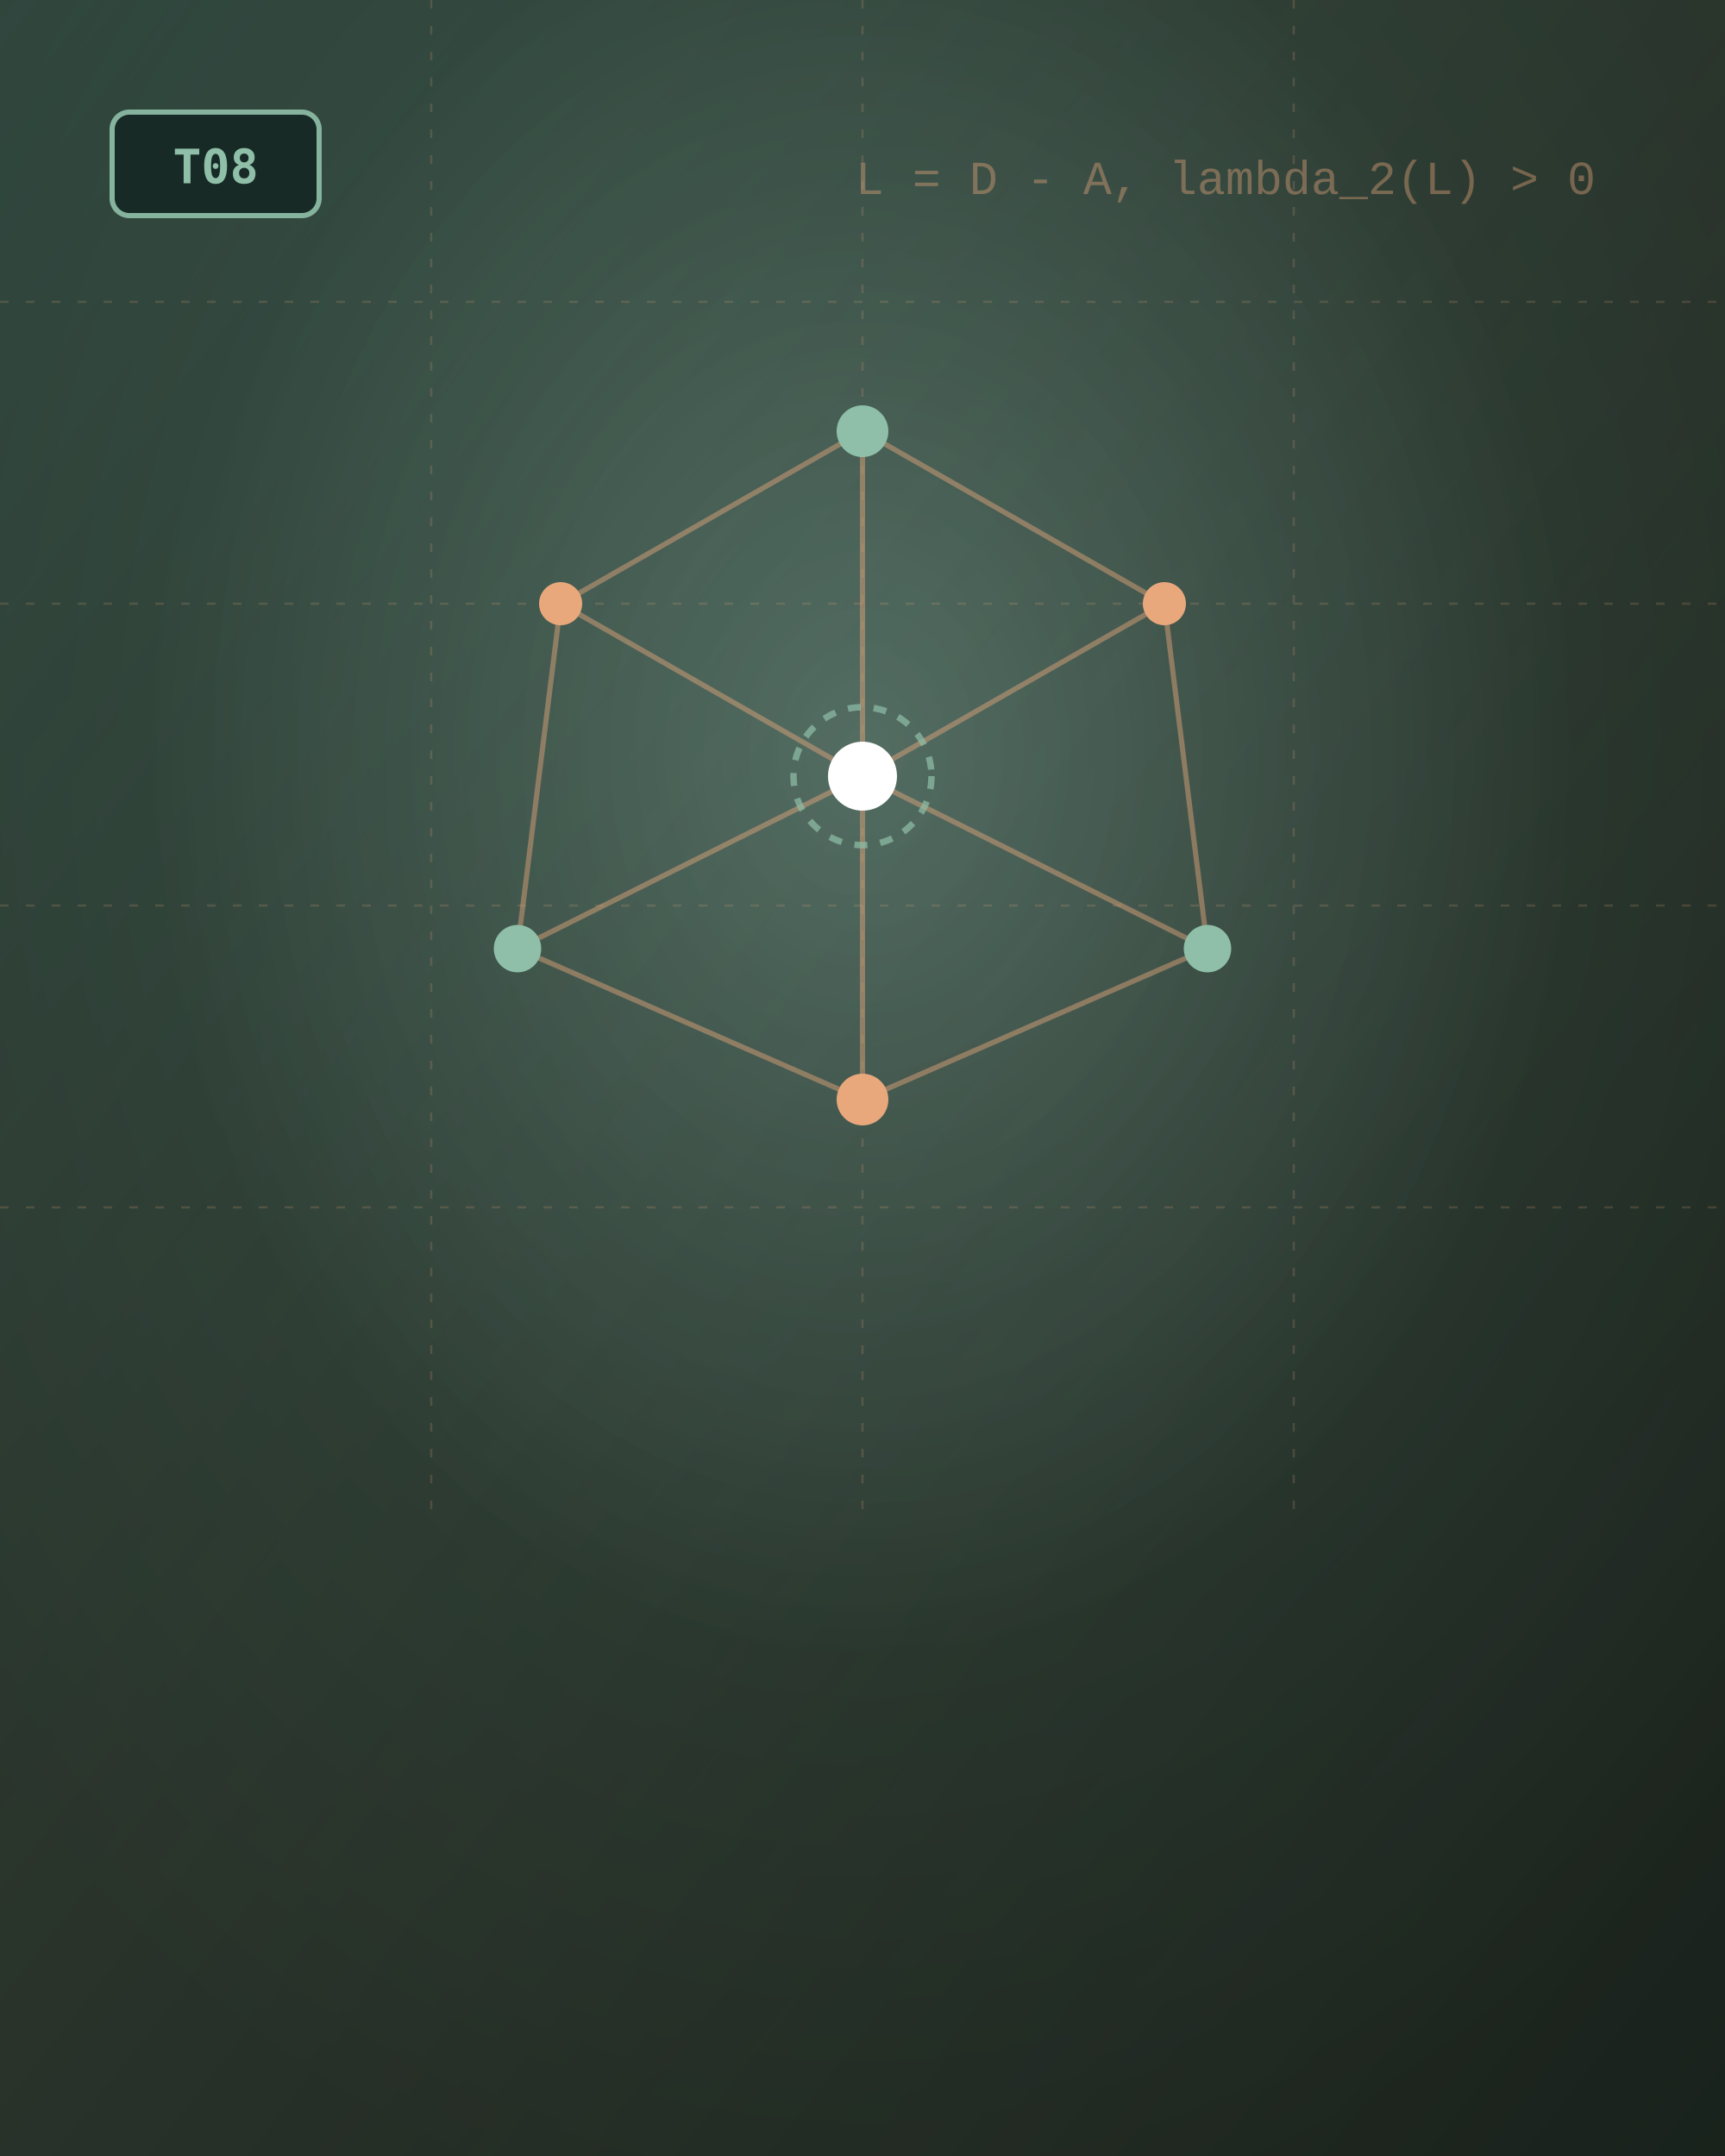
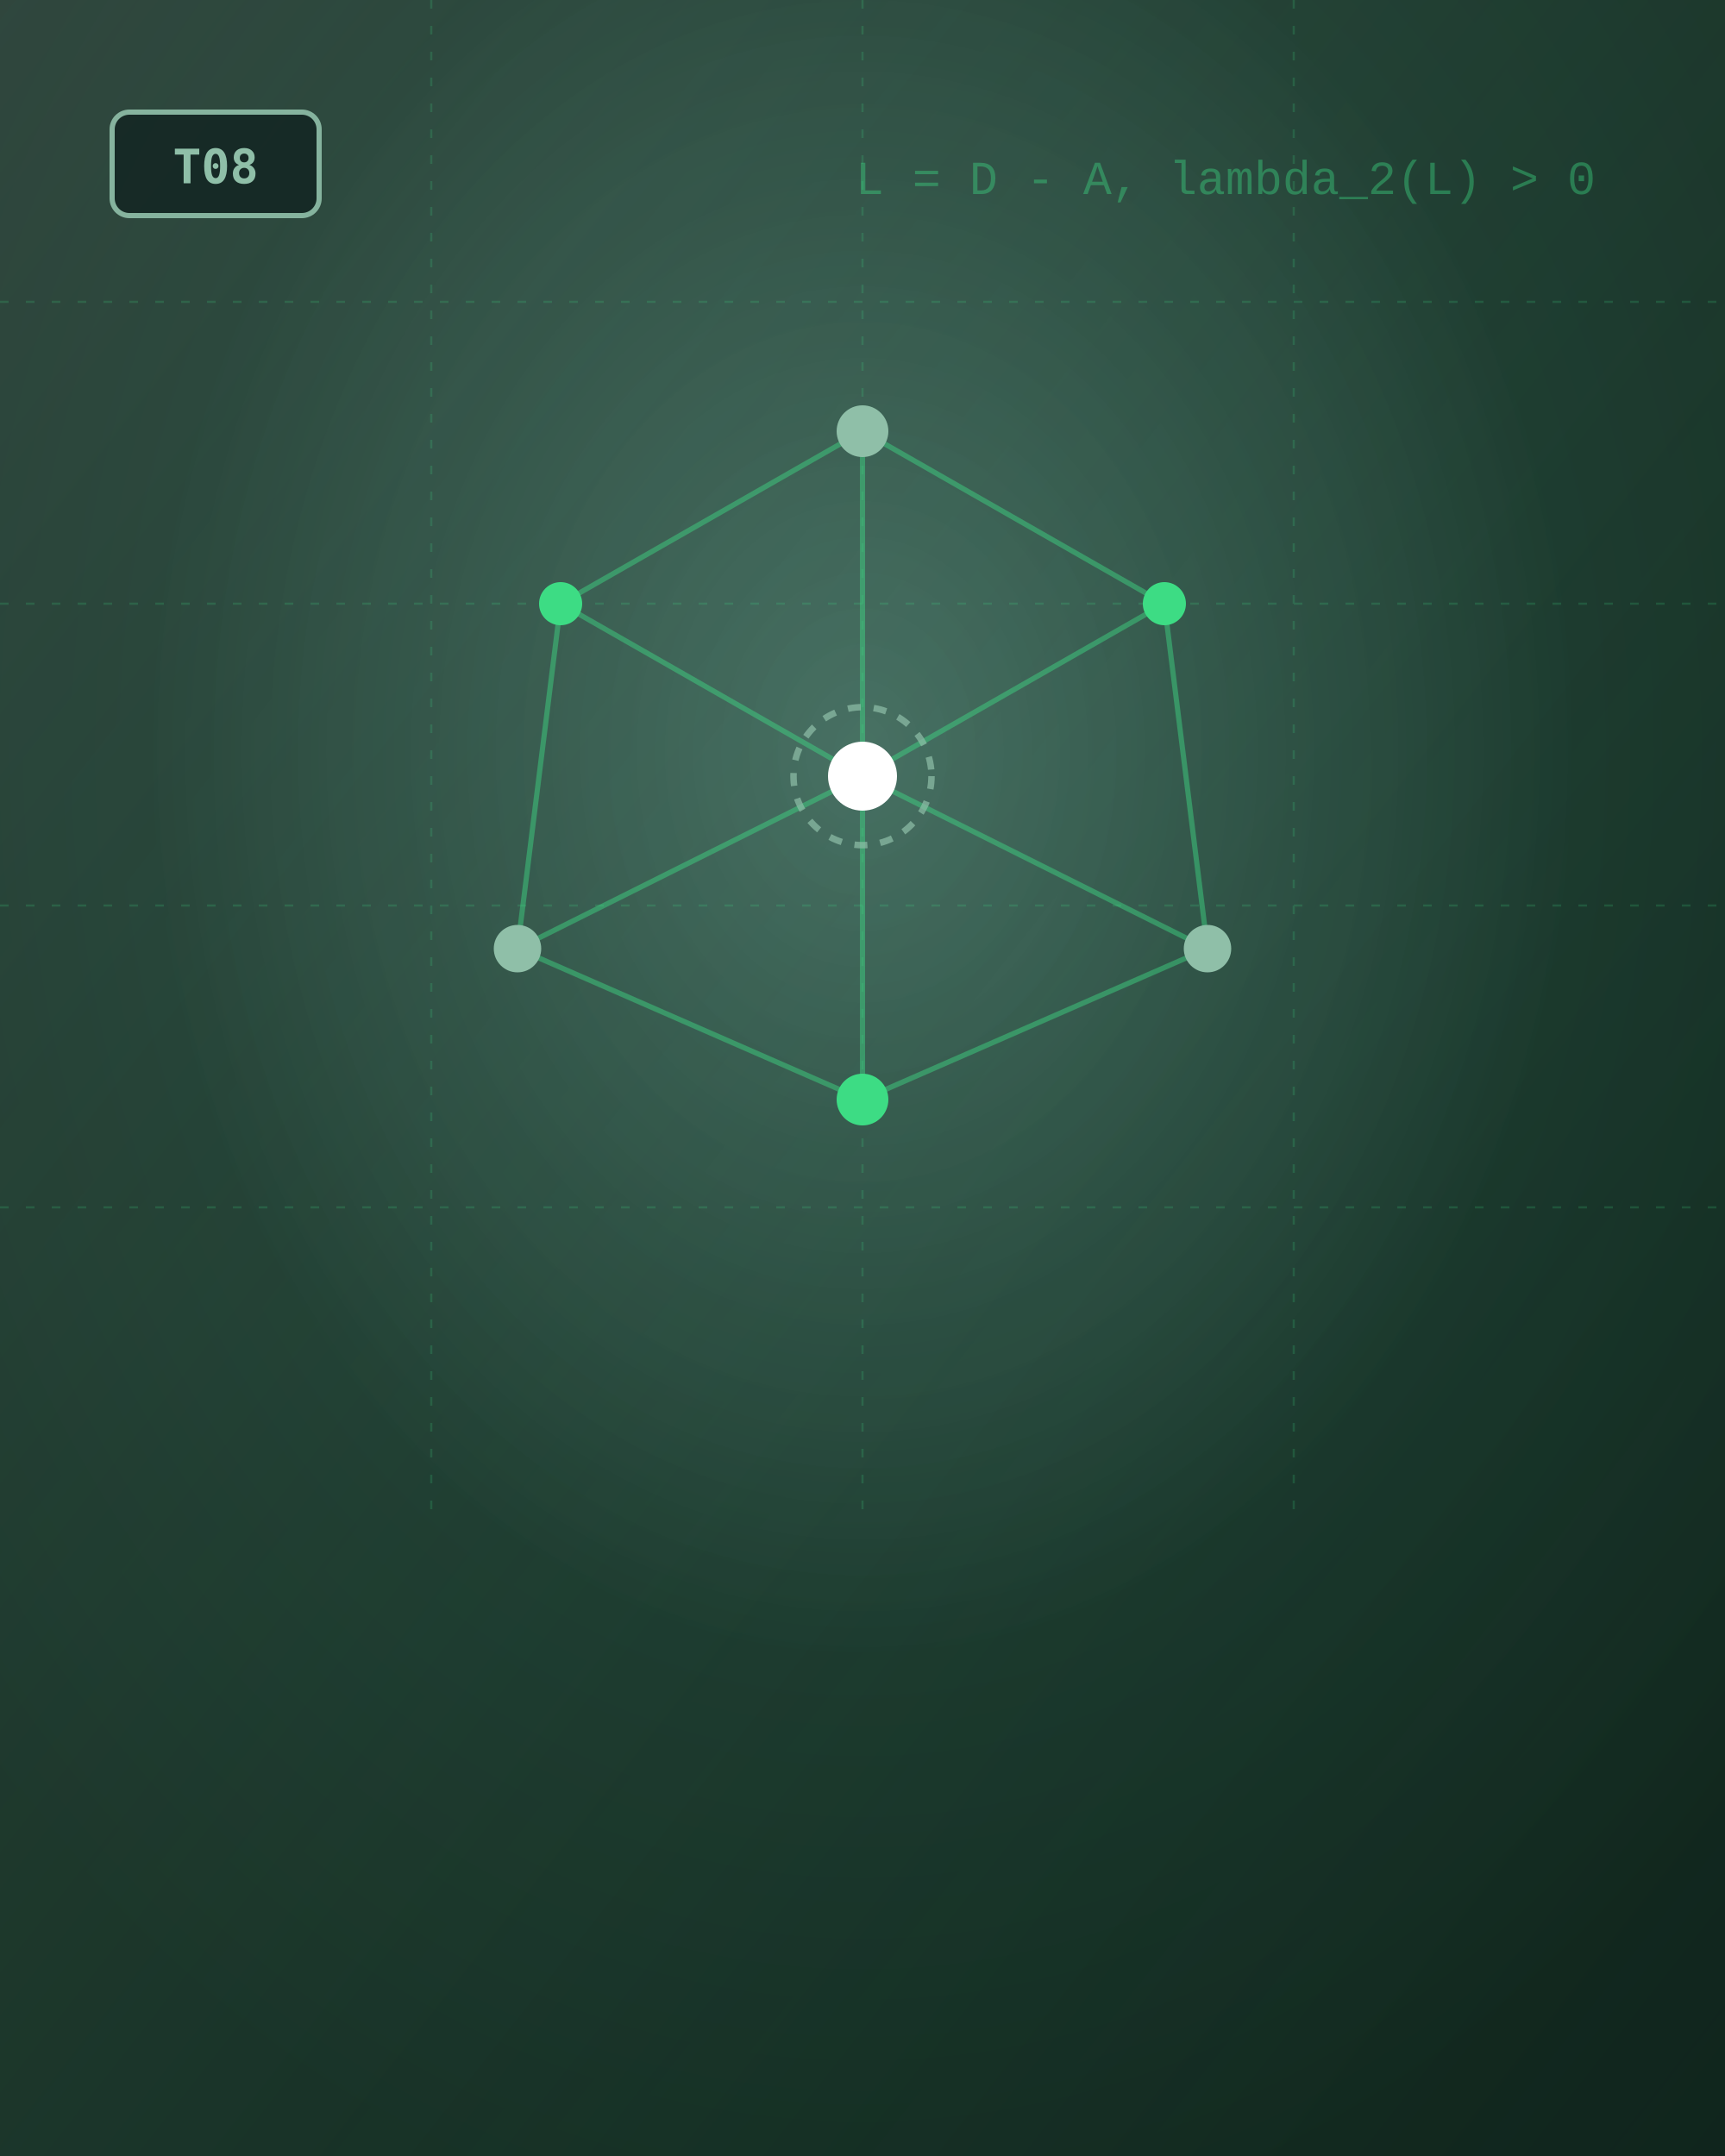
<svg xmlns="http://www.w3.org/2000/svg" width="400" height="500" viewBox="0 0 400 500" fill="none">
  <defs>
    <radialGradient id="bgGrad8" cx="50%" cy="35%" r="70%">
      <stop offset="0%" stop-color="#2C4E47" stop-opacity="0.9" />
      <stop offset="60%" stop-color="#132520" stop-opacity="1" />
      <stop offset="100%" stop-color="#0E1B17" stop-opacity="1" />
    </radialGradient>
    <linearGradient id="glowGrad8" x1="0%" y1="0%" x2="100%" y2="100%">
      <stop offset="0%" stop-color="#8FBFA8" stop-opacity="0.25" />
-       <stop offset="100%" stop-color="#E8A87C" stop-opacity="0.05" />
+       <stop offset="100%" stop-color="#3ddc84" stop-opacity="0.05" />
    </linearGradient>
  </defs>
  <rect width="400" height="500" fill="url(#bgGrad8)" />
  <rect width="400" height="500" fill="url(#glowGrad8)" />
-   <g stroke="#E8A87C" stroke-width="0.5" stroke-dasharray="2 4" opacity="0.18">
+   <g stroke="#3ddc84" stroke-width="0.5" stroke-dasharray="2 4" opacity="0.18">
    <line x1="0" y1="70" x2="400" y2="70" />
    <line x1="0" y1="140" x2="400" y2="140" />
    <line x1="0" y1="210" x2="400" y2="210" />
    <line x1="0" y1="280" x2="400" y2="280" />
    <line x1="100" y1="0" x2="100" y2="350" />
    <line x1="200" y1="0" x2="200" y2="350" />
    <line x1="300" y1="0" x2="300" y2="350" />
  </g>
-   <text x="370" y="45" font-family="'JetBrains Mono', 'Courier New', monospace" font-size="11" fill="#E8A87C" opacity="0.4" text-anchor="end">L = D - A, lambda_2(L) &gt; 0</text>
+   <text x="370" y="45" font-family="'JetBrains Mono', 'Courier New', monospace" font-size="11" fill="#3ddc84" opacity="0.4" text-anchor="end">L = D - A, lambda_2(L) &gt; 0</text>
  <g transform="translate(26, 26)">
    <rect width="48" height="24" rx="4" fill="#142723" stroke="#8FBFA8" stroke-width="1.2" opacity="0.9" />
    <text x="24" y="16.5" font-family="'JetBrains Mono', monospace" font-size="11" font-weight="bold" fill="#8FBFA8" text-anchor="middle">T08</text>
  </g>
  <g>
-     <line x1="200" y1="100" x2="270" y2="140" stroke="#E8A87C" stroke-width="1.2" opacity="0.45" />
-     <line x1="200" y1="100" x2="130" y2="140" stroke="#E8A87C" stroke-width="1.2" opacity="0.45" />
-     <line x1="200" y1="100" x2="200" y2="180" stroke="#E8A87C" stroke-width="1.2" opacity="0.45" />
-     <line x1="270" y1="140" x2="280" y2="220" stroke="#E8A87C" stroke-width="1.2" opacity="0.45" />
-     <line x1="270" y1="140" x2="200" y2="180" stroke="#E8A87C" stroke-width="1.2" opacity="0.45" />
-     <line x1="280" y1="220" x2="200" y2="255" stroke="#E8A87C" stroke-width="1.2" opacity="0.45" />
-     <line x1="280" y1="220" x2="200" y2="180" stroke="#E8A87C" stroke-width="1.2" opacity="0.45" />
-     <line x1="200" y1="255" x2="120" y2="220" stroke="#E8A87C" stroke-width="1.2" opacity="0.45" />
-     <line x1="200" y1="255" x2="200" y2="180" stroke="#E8A87C" stroke-width="1.2" opacity="0.45" />
-     <line x1="120" y1="220" x2="130" y2="140" stroke="#E8A87C" stroke-width="1.2" opacity="0.45" />
-     <line x1="120" y1="220" x2="200" y2="180" stroke="#E8A87C" stroke-width="1.2" opacity="0.45" />
-     <line x1="130" y1="140" x2="200" y2="180" stroke="#E8A87C" stroke-width="1.2" opacity="0.45" />
+     <line x1="200" y1="100" x2="270" y2="140" stroke="#3ddc84" stroke-width="1.2" opacity="0.45" />
+     <line x1="200" y1="100" x2="130" y2="140" stroke="#3ddc84" stroke-width="1.2" opacity="0.45" />
+     <line x1="200" y1="100" x2="200" y2="180" stroke="#3ddc84" stroke-width="1.2" opacity="0.45" />
+     <line x1="270" y1="140" x2="280" y2="220" stroke="#3ddc84" stroke-width="1.2" opacity="0.45" />
+     <line x1="270" y1="140" x2="200" y2="180" stroke="#3ddc84" stroke-width="1.2" opacity="0.45" />
+     <line x1="280" y1="220" x2="200" y2="255" stroke="#3ddc84" stroke-width="1.2" opacity="0.45" />
+     <line x1="280" y1="220" x2="200" y2="180" stroke="#3ddc84" stroke-width="1.2" opacity="0.45" />
+     <line x1="200" y1="255" x2="120" y2="220" stroke="#3ddc84" stroke-width="1.2" opacity="0.45" />
+     <line x1="200" y1="255" x2="200" y2="180" stroke="#3ddc84" stroke-width="1.2" opacity="0.45" />
+     <line x1="120" y1="220" x2="130" y2="140" stroke="#3ddc84" stroke-width="1.2" opacity="0.45" />
+     <line x1="120" y1="220" x2="200" y2="180" stroke="#3ddc84" stroke-width="1.2" opacity="0.45" />
+     <line x1="130" y1="140" x2="200" y2="180" stroke="#3ddc84" stroke-width="1.2" opacity="0.45" />
    <circle cx="200" cy="100" r="6" fill="#8FBFA8" />
-     <circle cx="270" cy="140" r="5" fill="#E8A87C" />
+     <circle cx="270" cy="140" r="5" fill="#3ddc84" />
    <circle cx="280" cy="220" r="5.5" fill="#8FBFA8" />
-     <circle cx="200" cy="255" r="6" fill="#E8A87C" />
+     <circle cx="200" cy="255" r="6" fill="#3ddc84" />
    <circle cx="120" cy="220" r="5.5" fill="#8FBFA8" />
-     <circle cx="130" cy="140" r="5" fill="#E8A87C" />
+     <circle cx="130" cy="140" r="5" fill="#3ddc84" />
    <circle cx="200" cy="180" r="8" fill="#ffffff" />
    <circle cx="200" cy="180" r="16" stroke="#8FBFA8" stroke-width="1.5" stroke-dasharray="3 3" opacity="0.7" />
  </g>
</svg>
